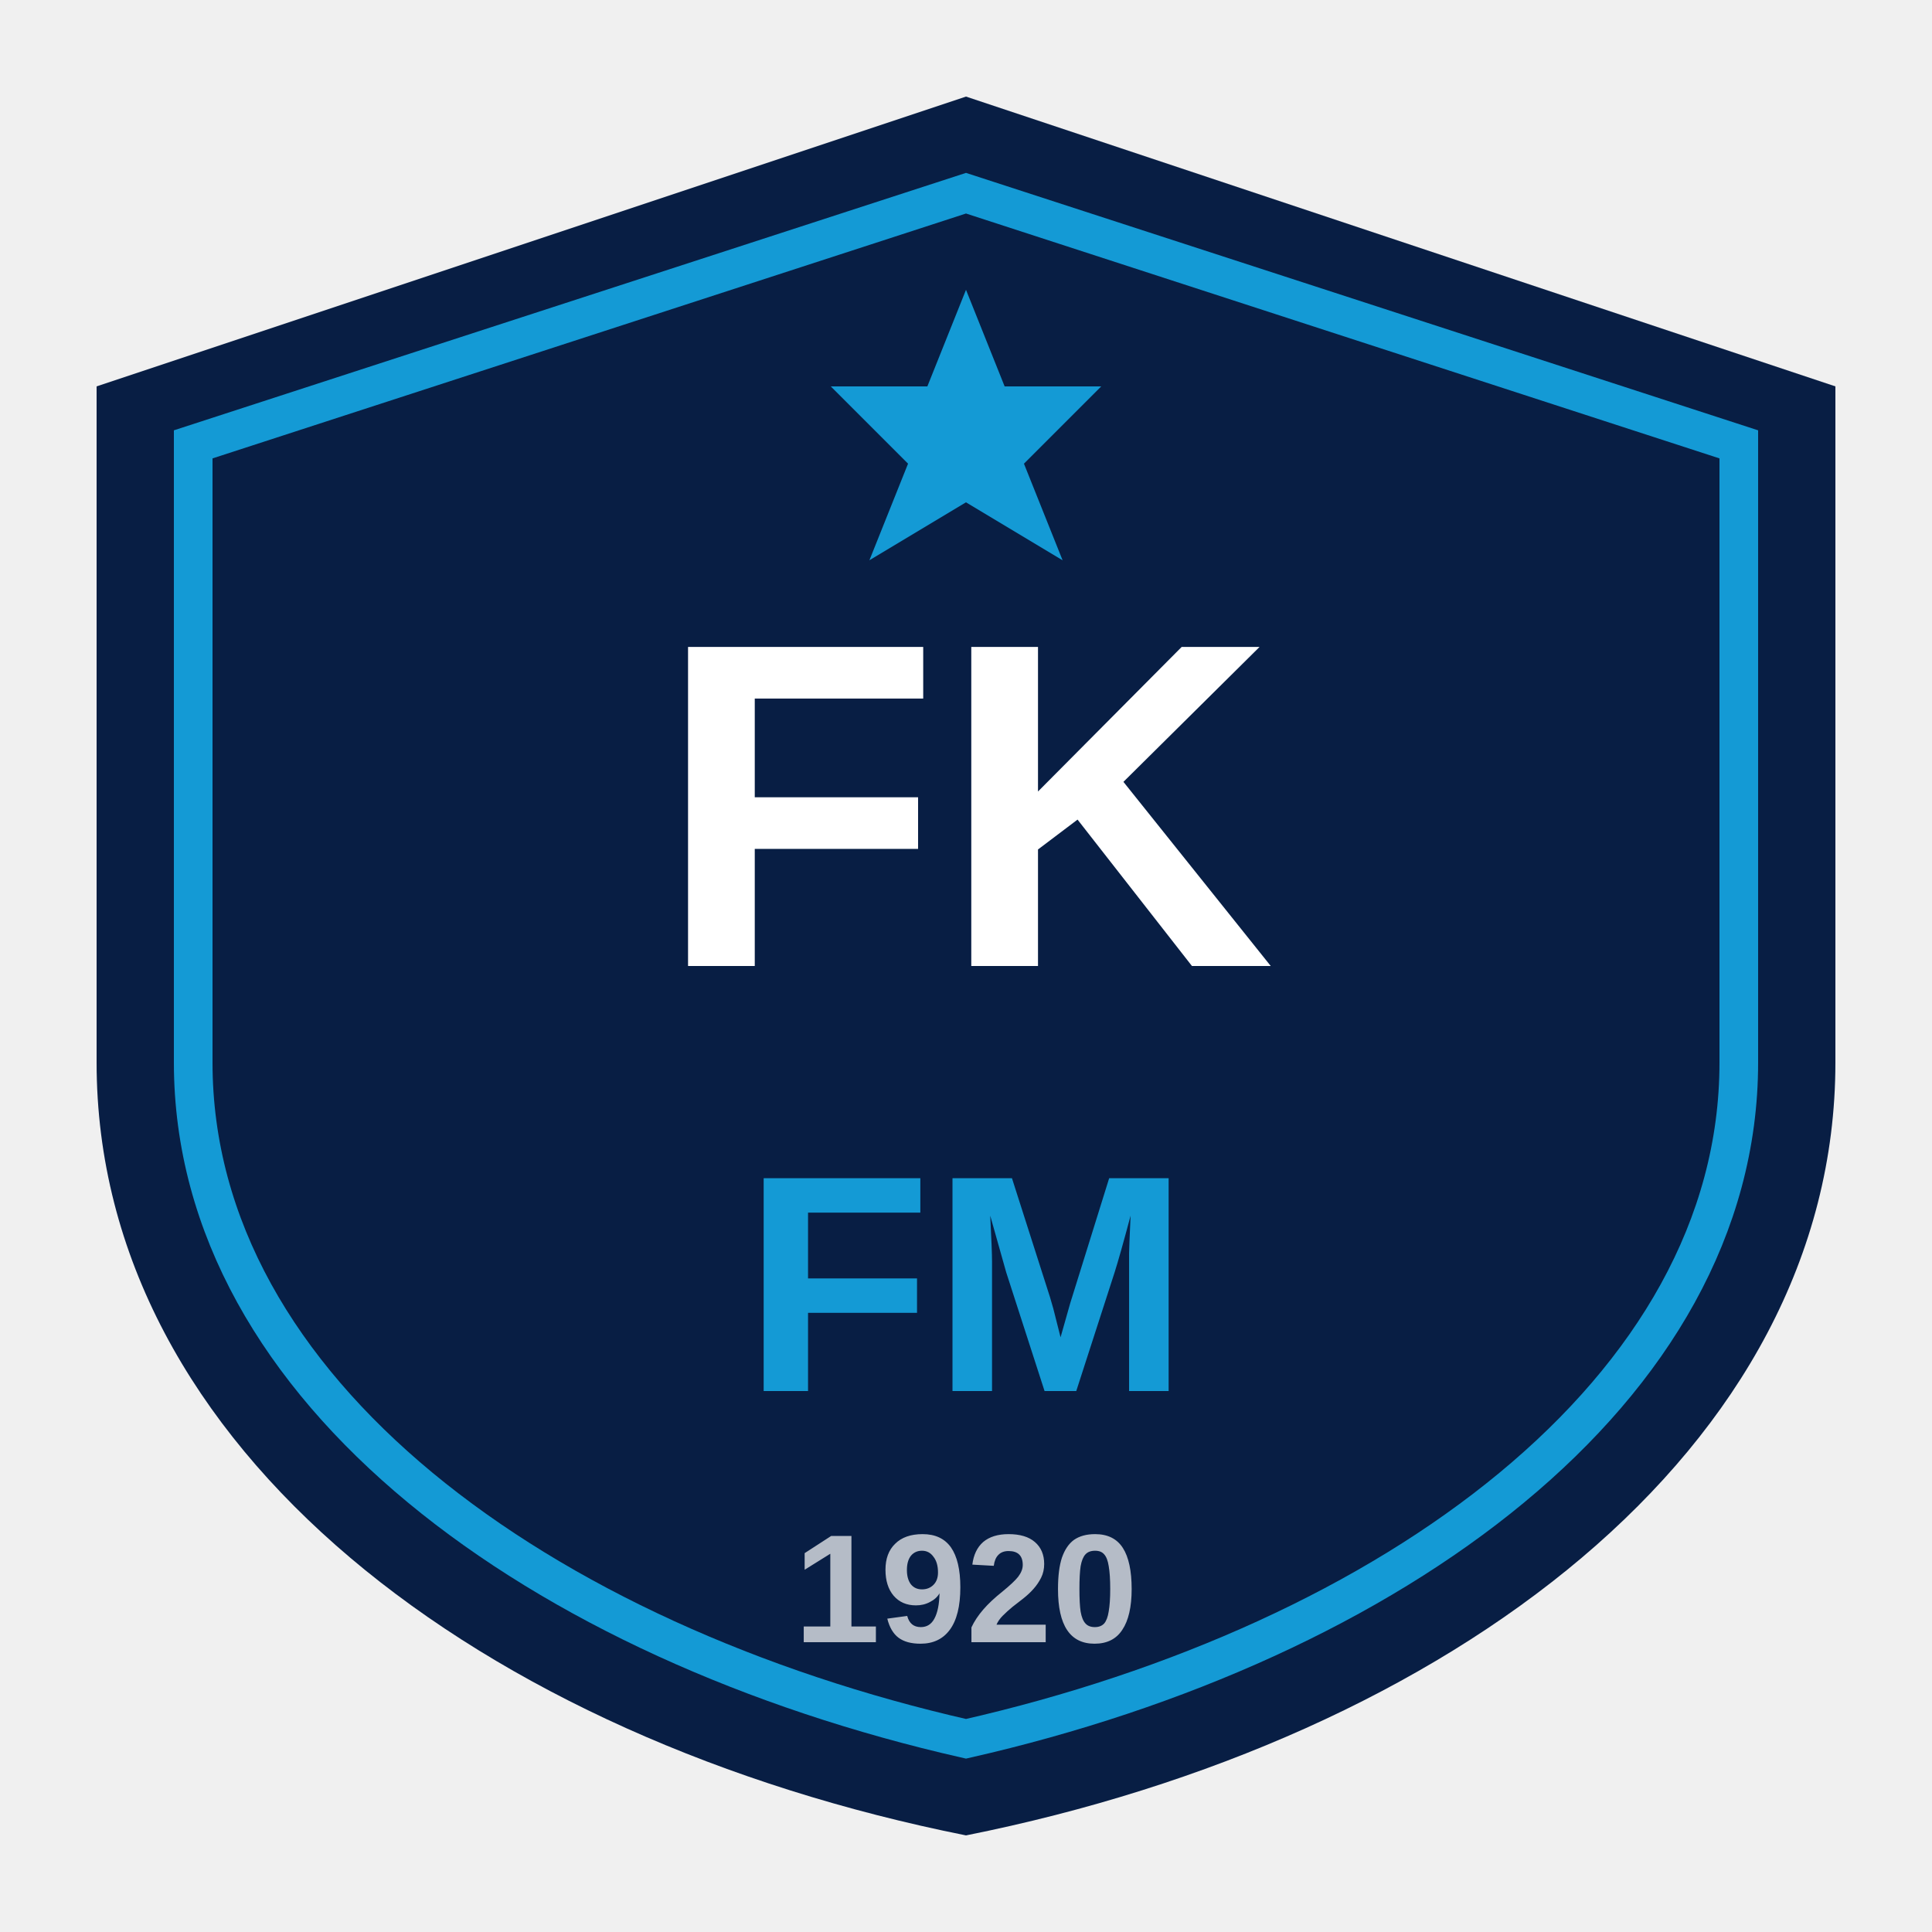
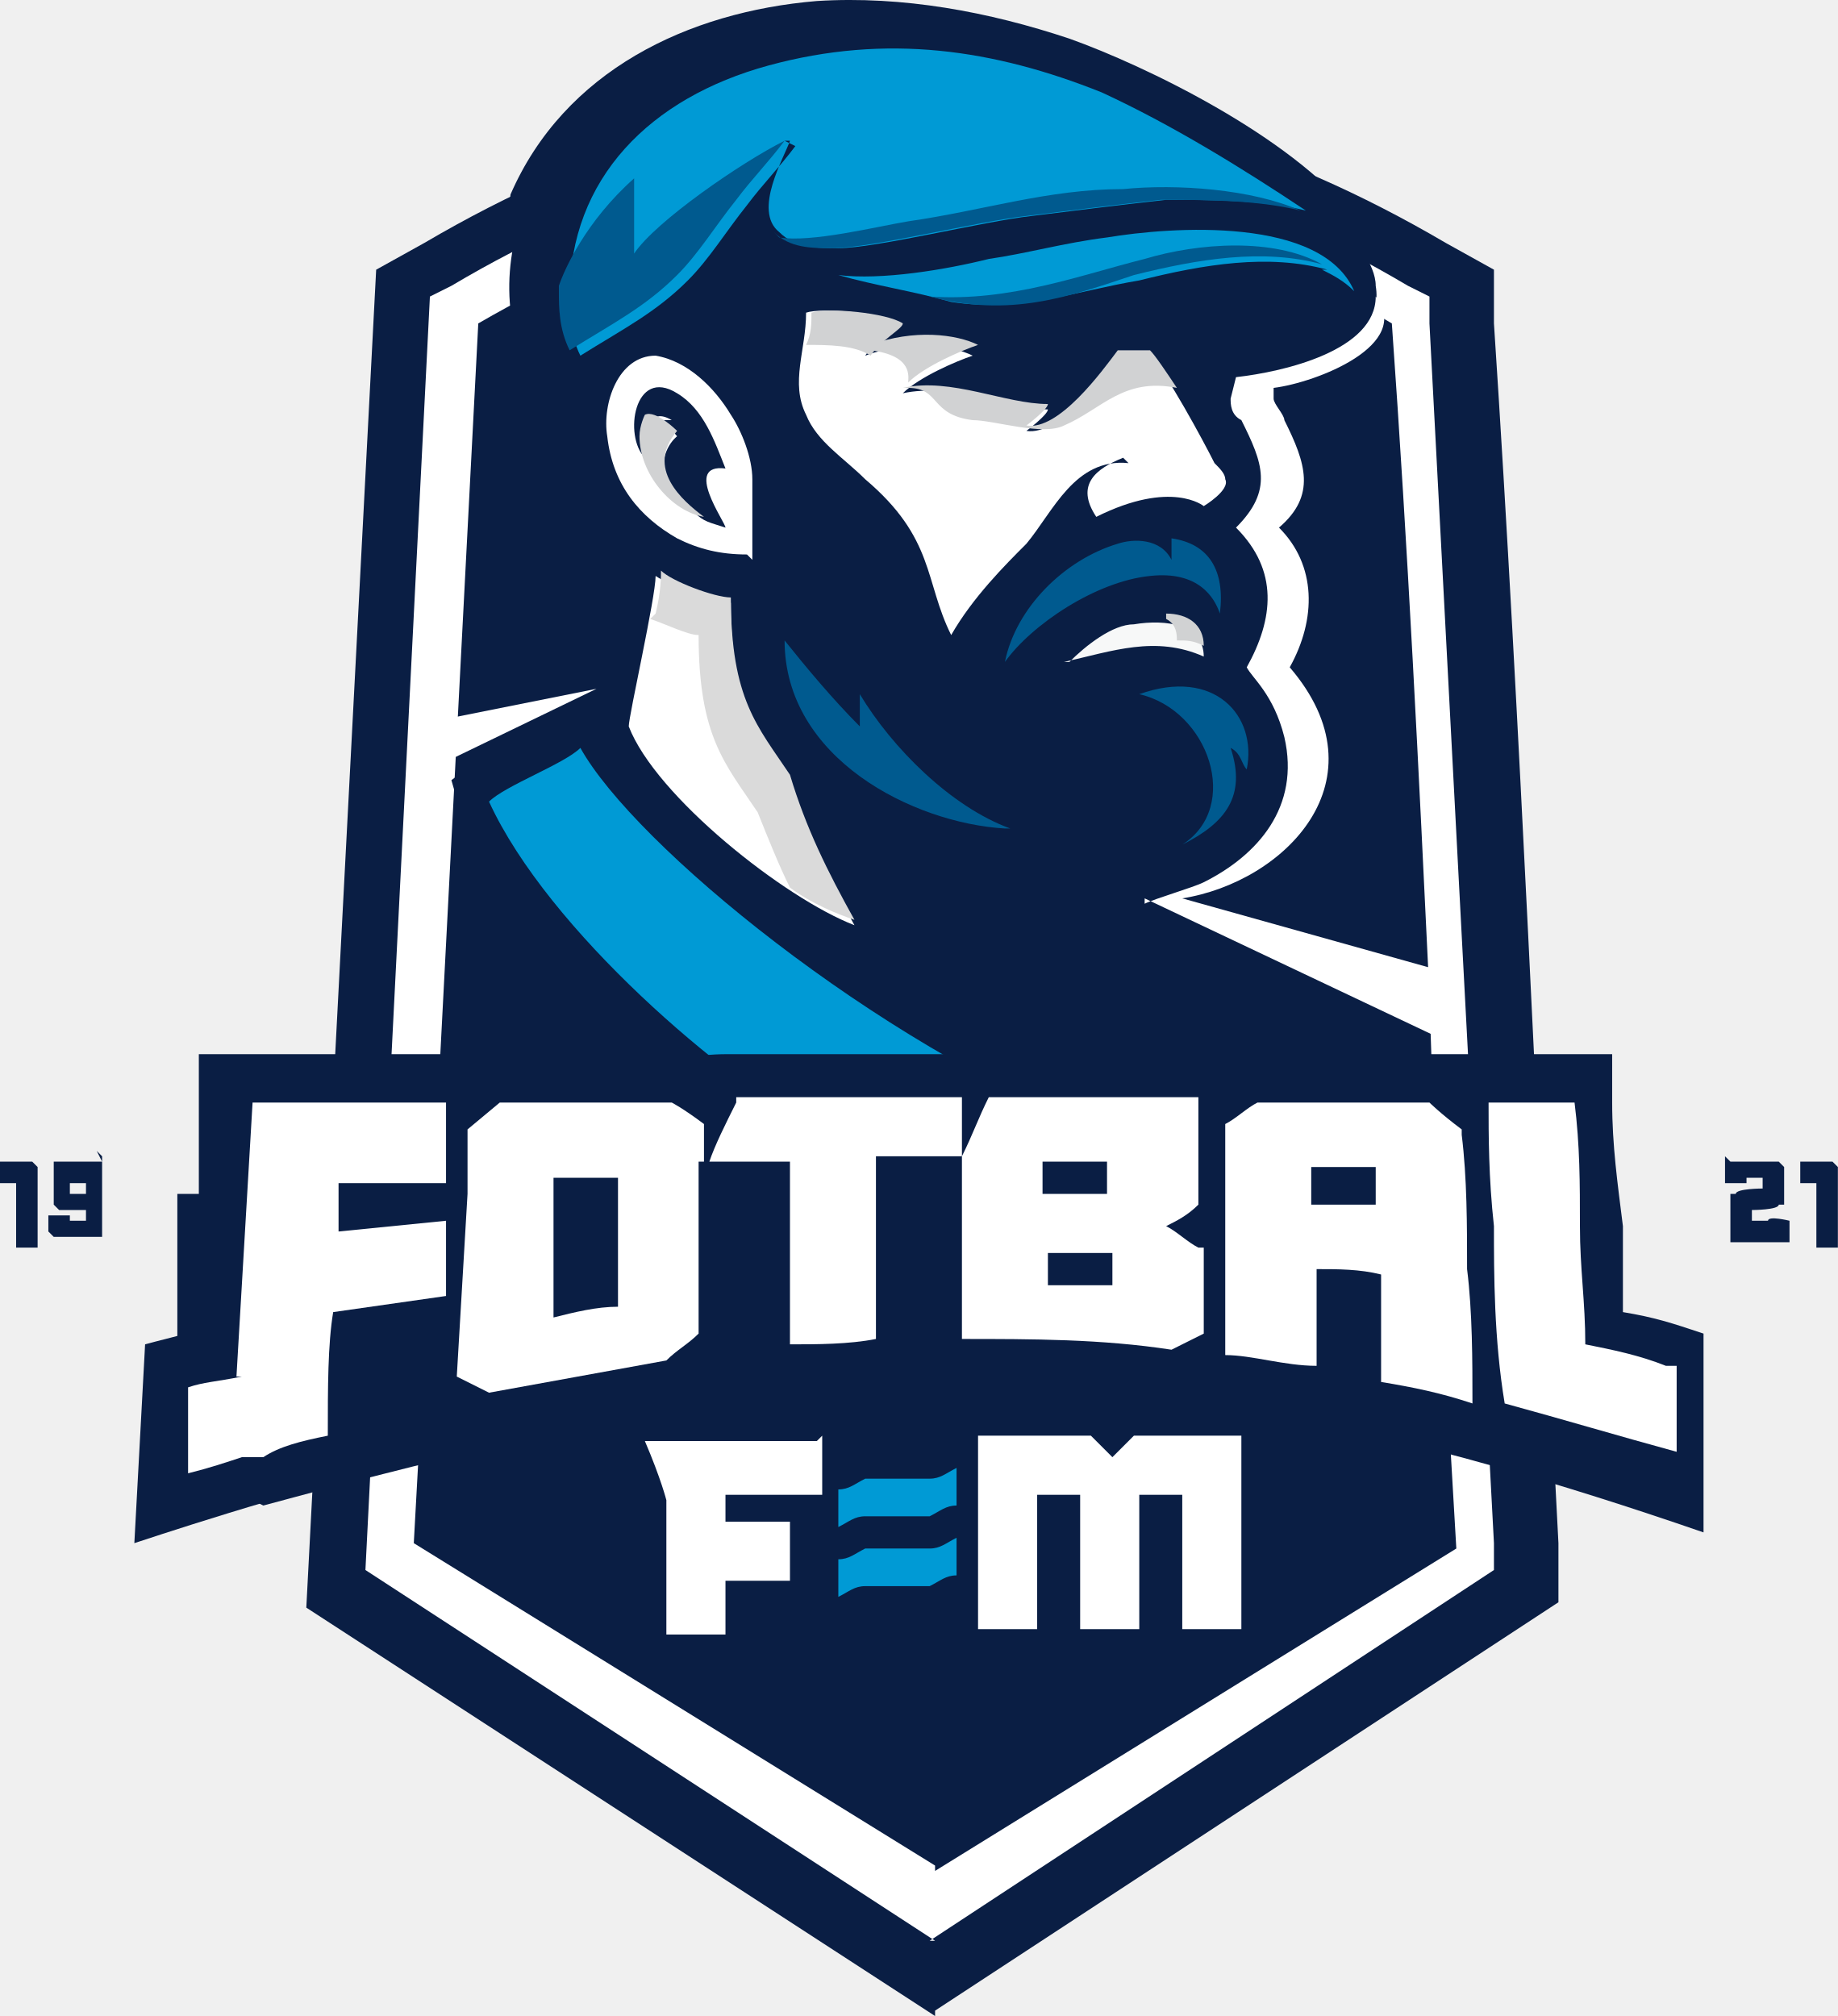
- <svg xmlns="http://www.w3.org/2000/svg" viewBox="0 0 100 100" fill="none">
-   <path d="M50 5 L95 20 L95 55 C95 75 75 90 50 95 C25 90 5 75 5 55 L5 20 L50 5Z" fill="#081E44" />
-   <path d="M50 10 L90 23 L90 55 C90 72 72 85 50 90 C28 85 10 72 10 55 L10 23 L50 10Z" fill="none" stroke="#149AD5" stroke-width="2" />
-   <text x="50" y="50" text-anchor="middle" font-family="Arial Black, Arial, sans-serif" font-weight="900" font-size="24" fill="#FFFFFF">FK</text>
-   <text x="50" y="72" text-anchor="middle" font-family="Arial Black, Arial, sans-serif" font-weight="900" font-size="16" fill="#149AD5">FM</text>
-   <text x="50" y="85" text-anchor="middle" font-family="Arial, sans-serif" font-weight="600" font-size="8" fill="#FFFFFF" opacity="0.7">1920</text>
-   <polygon points="50,15 52,20 57,20 53,24 55,29 50,26 45,29 47,24 43,20 48,20" fill="#149AD5" />
+ <svg xmlns="http://www.w3.org/2000/svg" preserveAspectRatio="xMidYMid meet" data-bbox="0.3 0.481 34.2 37.519" viewBox="0.3 0.481 34.2 37.519" data-type="color" role="presentation" aria-hidden="true" aria-label="">
+   <g>
+     <path fill-rule="evenodd" fill="#0a1e44" d="M17.7 38 6 30.4 7.3 5.5l.9-.5c6.3-3.7 12.7-3.7 19 0l.9.5v1c.5 7.6.8 15.2 1.2 22.7v1.1l-11.6 7.6Z" data-color="1" />
+     <path fill-rule="evenodd" fill="#0a1e44" d="m30.3 22.8-.3-1.3.3-1.2h-8.1s0 .1-.1.1c0-.1-.6-.1-.6-.1H4.9v.9c0 .8-.1 1.5-.2 2.3v1.6c-.6.1-1.7.4-1.7.4l-.2 3.7S6.1 28.1 7 28v-1.3l23.4-3.8Z" data-color="1" />
+     <path fill-rule="evenodd" fill="#0a1e44" d="M17.7 37.3 6.5 30 7.8 5.7l.7-.4c6.1-3.6 12.3-3.6 18.4 0l.7.4v.8c.4 7.6.8 15.2 1.2 22.7v.8z" data-color="1" />
+     <path fill-rule="evenodd" fill="#ffffff" d="M17.7 36.6 7.1 29.7 8.3 6l.4-.2c5.9-3.5 11.9-3.5 17.8 0l.4.2v.5c.4 7.6.8 15.2 1.2 22.7v.5l-10.5 6.9Z" data-color="2" />
+     <path fill-rule="evenodd" fill="#0a1e44" d="m17.7 35.3 9.7-6c-.2-3.4-.4-6.8-.5-10.3-.2-4.2-.4-8.3-.7-12.5-5.7-3.4-11.3-3.3-17 0l-.8 15.4-.4 7.3 9.7 6Z" data-color="1" />
+     <path fill-rule="evenodd" fill="#0a1e44" d="M17.5 25.5c2.8-1.7 7-3.9 8.7-6.1-1.3-.6-3.3-1.5-4.6-2.1.2 0 .9-.3 1.1-.4 1-.5 1.8-1.4 1.5-2.7-.2-.7-.5-1-.7-1.3.5-.9.5-1.9-.2-2.6.7-.6.5-1.2.1-2 0-.1-.2-.3-.2-.4l.1-.4c1-.1 2.8-.5 2.6-1.7 0-.4-.4-.9-.8-1.3h.4c-1.2-1.5-3.9-2.8-5.3-3.3-1.5-.5-3.1-.8-4.7-.7-2.4.2-4.7 1.3-5.7 3.6 0 .1-.1.3-.2.4h.4c-.4 1.2-.3 2.5.6 3.7 0 .1 0 .7.1.9.1.4.3.8.5 1.1 0 0 .1.2.2.2.3.3.3.2.2.6 0 .3-.4 1.9-.4 2.3-.8.6-1.7 1.1-2.5 1.7 1.2 4.3 4.4 8.4 8.6 10.5Z" data-color="1" />
+     <path fill-rule="evenodd" fill="#ffffff" d="M14.3 10.9V9.4c0-.4-.2-.9-.4-1.2-.3-.5-.8-1-1.4-1.1-.7 0-1 .9-.9 1.5.1.9.6 1.5 1.3 1.9.4.2.8.3 1.3.3Z" data-color="2" />
+     <path fill-rule="evenodd" fill="#ffffff" d="M12.5 11.2c0 .4-.5 2.6-.5 2.8.5 1.3 2.9 3.2 4.2 3.7-.5-.9-.9-1.7-1.2-2.7-.6-.9-1.1-1.4-1.1-3.3-.3 0-1.1-.3-1.4-.5" data-color="2" />
+     <path fill-rule="evenodd" fill="#009ad5" d="M14.9 3.1h.1c-.1.3-.7 1.3-.2 1.7.3.3.7.3 1.1.3.7 0 2.7-.5 3.6-.6.8-.1 1.6-.2 2.5-.3.8 0 1.8 0 2.6.2-1.2-.8-2.5-1.6-3.8-2.2-2-.8-4-1.1-6.2-.5S10.9 3.8 10.9 6c0 .3 0 .7.2 1.1.8-.5 1.4-.8 2-1.4.4-.4.7-.9 1.1-1.4.3-.4.6-.7.9-1.1Zm-.1 0" data-color="3" />
+     <path fill-rule="evenodd" fill="#0a1e44" d="M12.6 8.3c.3.2.2.2.3.3 0 0-.4.3-.2.9 0 .1.3.4.5.5.2.2.3.2.6.3 0-.1-.8-1.2 0-1.1-.2-.5-.4-1.1-.9-1.4-.8-.5-1 .8-.6 1.2 0-.3 0-1 .5-.7Z" data-color="1" />
+     <path fill-rule="evenodd" fill="#009ad5" d="M24.9 5.5c.2.1.4.2.6.4-.6-1.4-3.4-1.2-4.6-1-.8.1-1.5.3-2.2.4-.8.2-2 .4-2.8.3.7.2 1.4.3 2.1.5 1.3.2 2.3-.2 3.5-.4 1.2-.3 2.4-.5 3.5-.2Z" data-color="3" />
+     <path fill-rule="evenodd" fill="#d1d2d3" d="M13.4 10.1c-.4-.3-1.1-.9-.5-1.6 0 0-.4-.4-.6-.3 0 0-.1.2-.1.4 0 .7.6 1.4 1.2 1.5" data-color="4" />
+     <path fill-rule="evenodd" fill="#f7f8f8" d="M20.1 12.8c.9-.2 1.7-.5 2.6-.1 0-.6-.7-.7-1.3-.6-.4 0-.9.4-1.2.7Z" data-color="5" />
+     <path fill-rule="evenodd" fill="#ffffff" d="M21.2 9c-.5.2-.9.5-.5 1.1 1.4-.7 2-.2 2-.2s.5-.3.4-.5c0-.1-.1-.2-.2-.3-.2-.4-.9-1.7-1.2-2h-.6c-.3.4-1.1 1.5-1.7 1.4 0 0 .4-.3.4-.4-.8 0-1.8-.5-2.7-.3.3-.3 1-.6 1.3-.7-.4-.2-1.2-.3-2 0 .2-.3.6-.5.6-.6-.3-.2-1.4-.3-1.7-.2 0 .7-.3 1.3 0 1.9.2.5.7.8 1.1 1.2 1.3 1.1 1.1 1.9 1.6 2.9.4-.7 1-1.3 1.4-1.7.5-.6.9-1.6 1.9-1.5Z" data-color="2" />
+     <path fill-rule="evenodd" fill="#d1d2d3" d="M15.3 6.9c.4 0 .9 0 1.2.2.2-.3.6-.5.6-.6-.3-.2-1.4-.3-1.7-.2 0 .2 0 .4-.1.6" data-color="4" />
+     <path fill-rule="evenodd" fill="#d1d2d3" d="M16.5 7c.8.1.7.5.7.6.3-.3 1-.6 1.3-.7-.4-.2-1.2-.3-2 0Z" data-color="4" />
+     <path fill-rule="evenodd" fill="#d1d2d3" d="M17.2 7.7c.6 0 .4.5 1.2.6.4 0 1.3.3 1.7.1.7-.3 1.1-.9 2.1-.7-.2-.3-.4-.6-.5-.7h-.6c-.3.4-1.1 1.5-1.7 1.4 0 0 .4-.3.4-.4-.8 0-1.8-.5-2.7-.3Z" data-color="4" />
+     <path fill-rule="evenodd" fill="#dadada" d="M12.4 12c.3.1.7.3.9.3 0 1.9.5 2.4 1.1 3.3.2.5.4 1 .6 1.4.4.3.9.5 1.2.6-.5-.9-.9-1.7-1.2-2.7-.6-.9-1.1-1.4-1.1-3.3-.3 0-1.1-.3-1.3-.5 0 .1 0 .4-.1.8Z" data-color="6" />
+     <path fill-rule="evenodd" fill="#d1d2d3" d="M22 12c.2.1.2.3.2.4.2 0 .3 0 .5.1 0-.4-.3-.6-.7-.6Z" data-color="4" />
+     <path fill-rule="evenodd" fill="#005a8f" d="M21.5 13.4c1.3.3 1.9 2.1.8 2.8.8-.4 1.2-.9.9-1.8.2.1.2.3.3.4.2-1-.6-1.9-2-1.4" data-color="7" />
+     <path fill-rule="evenodd" fill="#005a8f" d="M10.7 5.9c0 .3 0 .7.2 1.1.8-.5 1.4-.8 2-1.4.4-.4.7-.9 1.1-1.4.3-.4.6-.7.9-1.1-.8.4-2.4 1.5-2.8 2.1V3.8c-.9.8-1.3 1.7-1.4 2Z" data-color="7" />
+     <path fill-rule="evenodd" fill="#005a8f" d="M14.7 4.8c.3.3.7.3 1.1.3.7 0 2.7-.5 3.6-.6.8-.1 1.6-.2 2.5-.3.8 0 1.8 0 2.6.2-.9-.4-2.3-.5-3.3-.4-1.4 0-2.6.4-4 .6-.6.1-1.8.4-2.4.3Z" data-color="7" />
+     <path fill-rule="evenodd" fill="#005a8f" d="M17.6 6c1.5.4 2.6 0 3.8-.4 1.2-.3 2.4-.5 3.5-.2-.9-.5-2.3-.4-3.3-.1-1.2.3-2.5.8-4 .7" data-color="7" />
+     <path fill-rule="evenodd" fill="#005a8f" d="M19 12.8c.5-.7 1.7-1.5 2.7-1.6.9-.1 1.2.4 1.3.7.1-.8-.2-1.3-.9-1.4v.4c-.2-.4-.7-.4-1-.3-1 .3-1.9 1.2-2.1 2.2" data-color="7" />
+     <path fill-rule="evenodd" fill="#005a8f" d="M19.1 15.9c-1.1-.4-2.2-1.5-2.8-2.5v.6c-.5-.5-1-1.1-1.4-1.6 0 2.2 2.4 3.4 4.1 3.5Z" data-color="7" />
+     <path fill-rule="evenodd" fill="#ffffff" d="m11.4 13.3-3.1 1.5.1-.9z" data-color="2" />
+     <path fill-rule="evenodd" fill="#ffffff" d="m21.6 17.2 5.7 2.7v-1.3l-5-1.4c1.9-.3 3.8-2.2 2-4.3.5-.9.5-1.9-.2-2.6.7-.6.5-1.2.1-2 0-.1-.2-.3-.2-.4v-.2c.8-.1 2.6-.8 1.9-1.7 0 1-1.7 1.4-2.6 1.5l-.1.4c0 .1 0 .3.2.4.4.8.6 1.3-.1 2 .8.8.7 1.7.2 2.6.1.2.5.5.7 1.3.3 1.3-.5 2.2-1.5 2.7-.2.1-.9.3-1.1.4Z" data-color="2" />
+     <path fill-rule="evenodd" fill="#009ad5" d="M9.4 15.4c1.1 2.4 4.4 5.2 6.1 6.1h5.2c-4.1-1.6-8.6-5.3-9.6-7.1-.3.3-1.4.7-1.7 1" data-color="3" />
+     <path fill-rule="evenodd" fill="#0a1e44" d="M4 22.7v-2.6h9.1s0 .1.1.1c0-.1.6-.1.6-.1h16.5v.9c0 .8.1 1.5.2 2.3v1.6c.6.1.9.2 1.5.4V29c-11-3.8-16.5-3.3-26.8-.5l-1.6-.8v-5Z" data-color="1" />
+     <path fill-rule="evenodd" fill="#ffffff" d="M15.6 27.2v1.1h-1.8v.5H15v1.1h-1.2v1h-1.1v-2.5s-.1-.4-.4-1.1h3.2Z" data-color="2" />
+     <path fill-rule="evenodd" fill="#ffffff" d="M18.6 27.2h2l.4.4.4-.4h2v3.6h-1.1v-2.5h-.8v2.5h-1.1v-2.5h-.8v2.5h-1.1v-3.6Z" data-color="2" />
+     <path fill-rule="evenodd" fill="#009ad5" d="M16.4 28.7c-.2 0-.3.1-.5.2v-.7c.2 0 .3-.1.5-.2h1.2c.2 0 .3-.1.5-.2v.7c-.2 0-.3.1-.5.2z" data-color="3" />
+     <path fill-rule="evenodd" fill="#009ad5" d="M16.4 30c-.2 0-.3.1-.5.2v-.7c.2 0 .3-.1.5-.2h1.2c.2 0 .3-.1.5-.2v.7c-.2 0-.3.1-.5.2z" data-color="3" />
+     <path fill-rule="evenodd" fill="#0a1e44" d="M33.8 22.1h.6l.1.1v1.5h-.4v-1.2h-.3zm-1.3 0h.9l.1.1v.7h-.1c0 .1-.5.1-.5.1v.2h.3c0-.1.4 0 .4 0v.4h-1.1v-.9h.1c0-.1.5-.1.5-.1v-.2h-.3v.1h-.4V22Z" data-color="1" />
+     <path fill-rule="evenodd" fill="#0a1e44" d="M.8 22.1H.3v.4h.3v1.2H1v-1.5l-.1-.1Z" data-color="1" />
+     <path fill-rule="evenodd" fill="#0a1e44" d="M1.9 22.7h-.3v-.2h.3zm.3-.6h-.9v.8l.1.1h.5v.2h-.3v-.1h-.4v.3l.1.1h.9V22l-.1-.1Z" data-color="1" />
+     <path fill-rule="evenodd" fill="#ffffff" d="M4.8 26.1c-.5.1-.7.1-1 .2v1.6c.4-.1.7-.2 1-.3h.4c.3-.2.7-.3 1.2-.4 0-.9 0-1.7.1-2.3l2.1-.3v-1.4l-2 .2v-.9h2V21H5l-.3 5.1Z" data-color="2" />
+     <path fill-rule="evenodd" fill="#ffffff" d="M19.8 24.4v-.6H21v.6zm-.1-2.3h1.2v.6h-1.2zm2.9 1.6c-.2-.1-.4-.3-.6-.4.2-.1.4-.2.6-.4v-2h-3.9c-.2.4-.3.7-.5 1.1v3.4c1.3 0 2.6 0 3.9.2l.6-.3v-1.6Z" data-color="2" />
+     <path fill-rule="evenodd" fill="#ffffff" d="M11.8 23.5v1.3c-.4 0-.8.1-1.2.2v-2.6h1.2v1.2Zm1.6-1.4v-.7c-.4-.3-.6-.4-.6-.4H9.6l-.6.5v1.2l-.2 3.4.6.3 3.3-.6c.2-.2.4-.3.6-.5v-3.2Z" data-color="2" />
+     <path fill-rule="evenodd" fill="#ffffff" d="M31.3 25.9c-.5-.2-1-.3-1.5-.4 0-.8-.1-1.4-.1-2.2s0-1.5-.1-2.3H28c0 .6 0 1.4.1 2.3 0 .9 0 2.1.2 3.3 1.1.3 2.1.6 3.2.9v-1.6Z" data-color="2" />
+     <path fill-rule="evenodd" fill="#ffffff" d="M24.7 22.9v-.7h1.2v.7zm2.8-1.4c-.4-.3-.6-.5-.6-.5h-3.2c-.2.1-.4.3-.6.4v4.3c.5 0 1.1.2 1.7.2v-1.8c.4 0 .8 0 1.2.1v2c.6.1 1.1.2 1.7.4 0-.8 0-1.7-.1-2.5 0-.8 0-1.7-.1-2.5Z" data-color="2" />
+     <path fill-rule="evenodd" fill="#ffffff" d="M14 21c-.2.4-.4.8-.5 1.1H15v3.4c.5 0 1.1 0 1.6-.1V22h1.6v-1.1H14Z" data-color="2" />
+   </g>
</svg>
